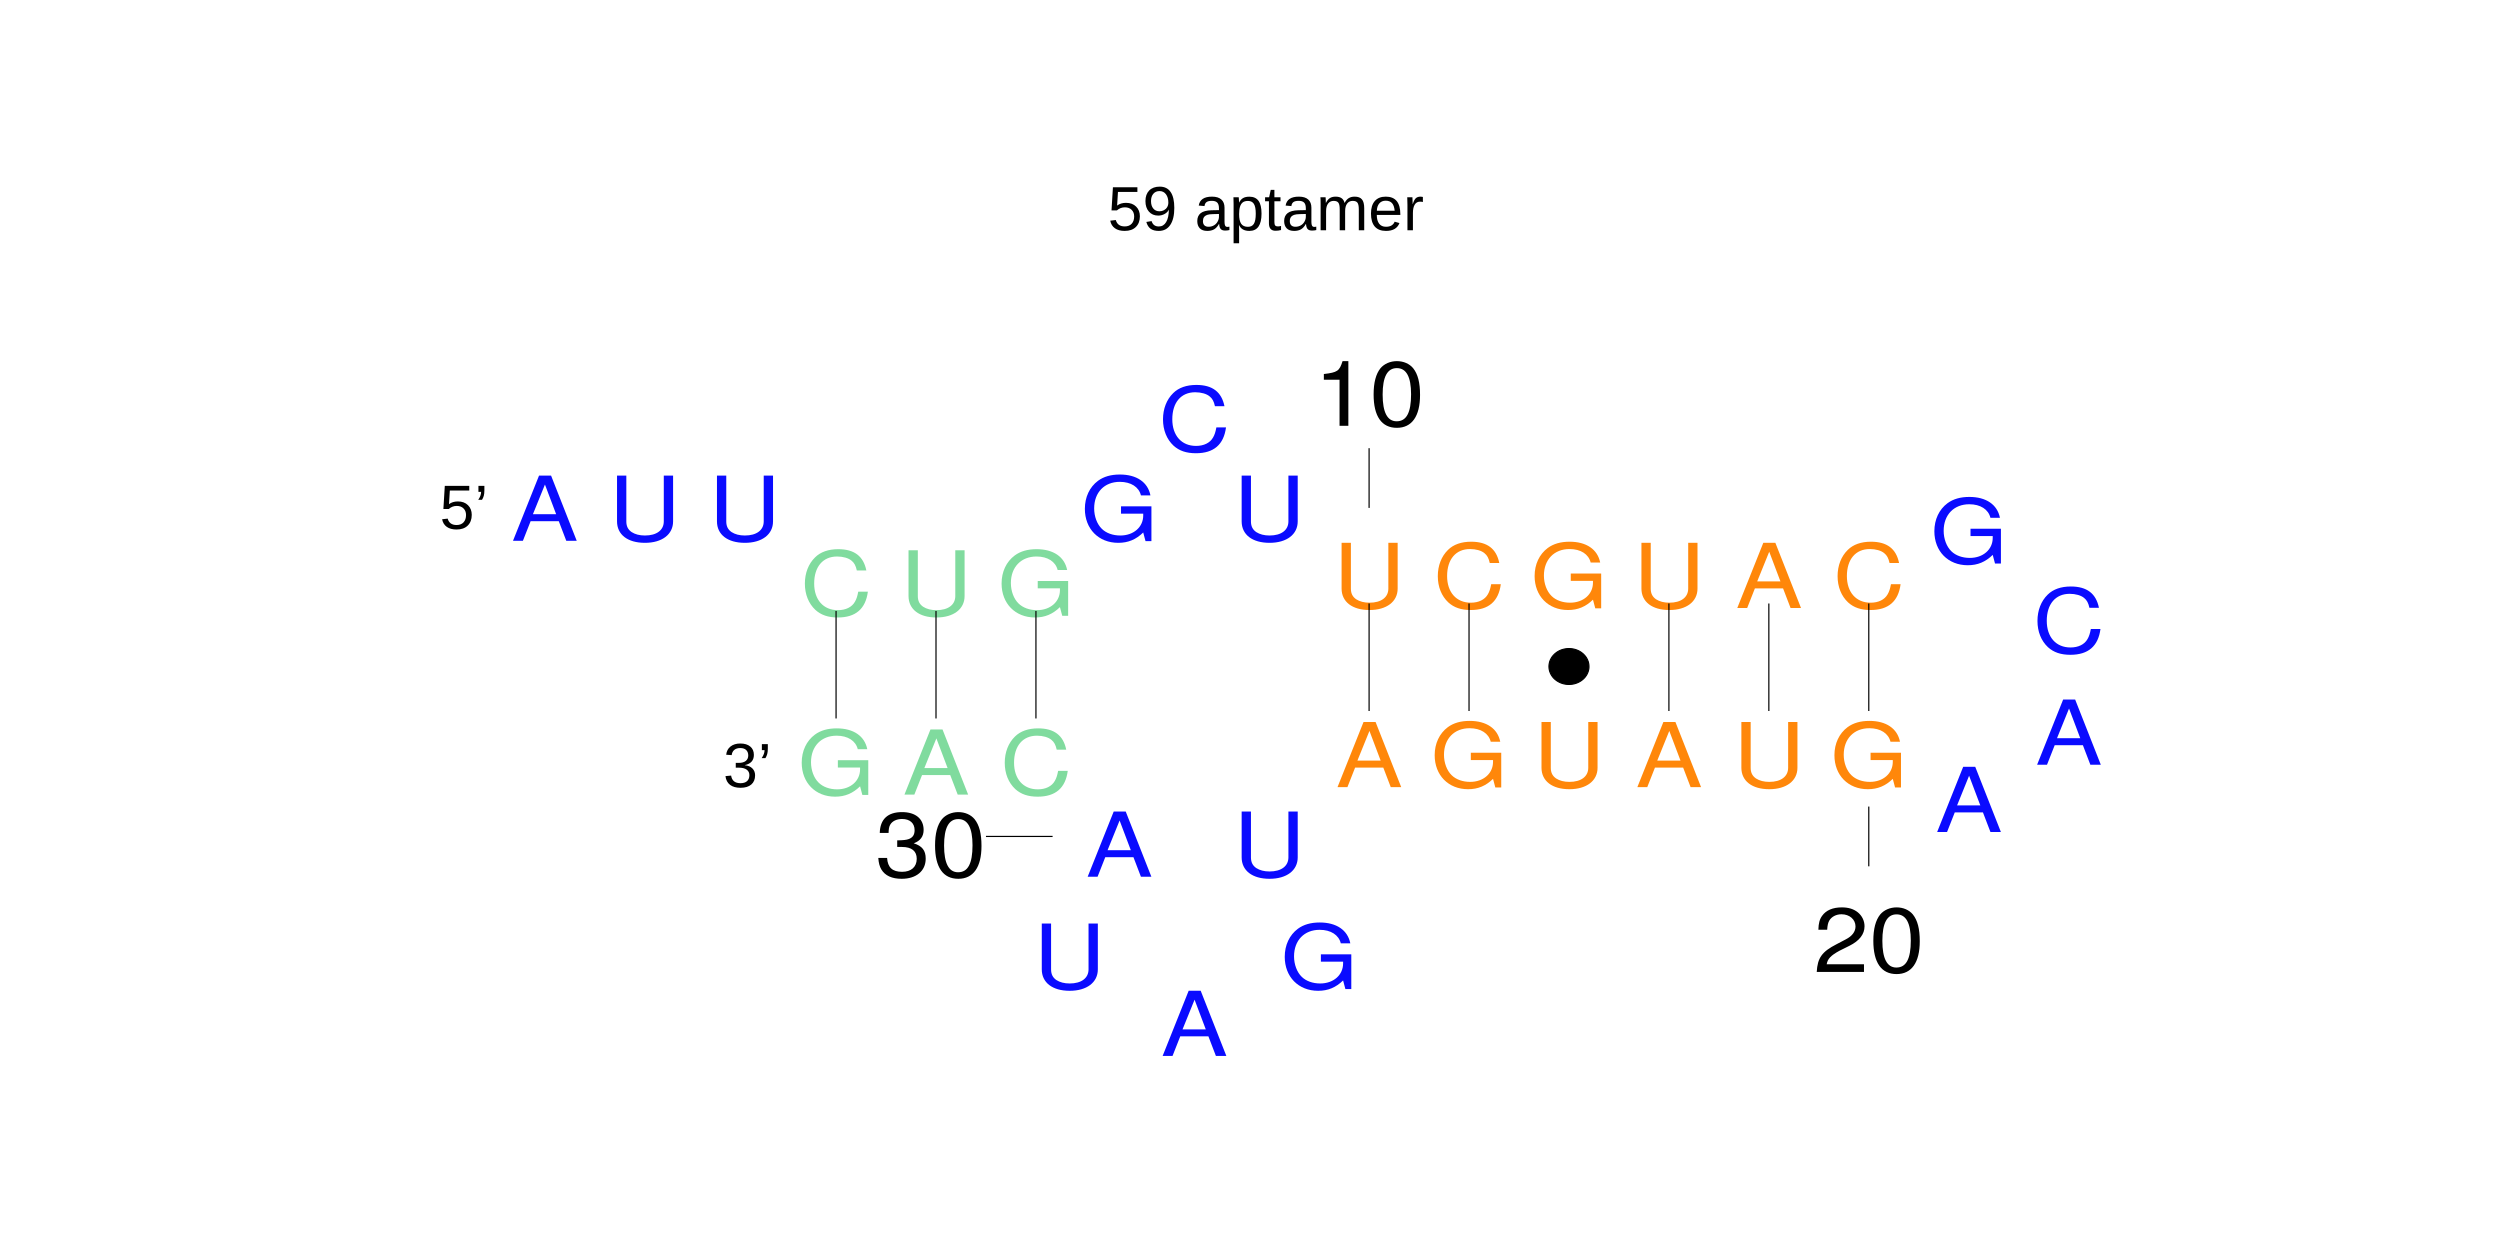
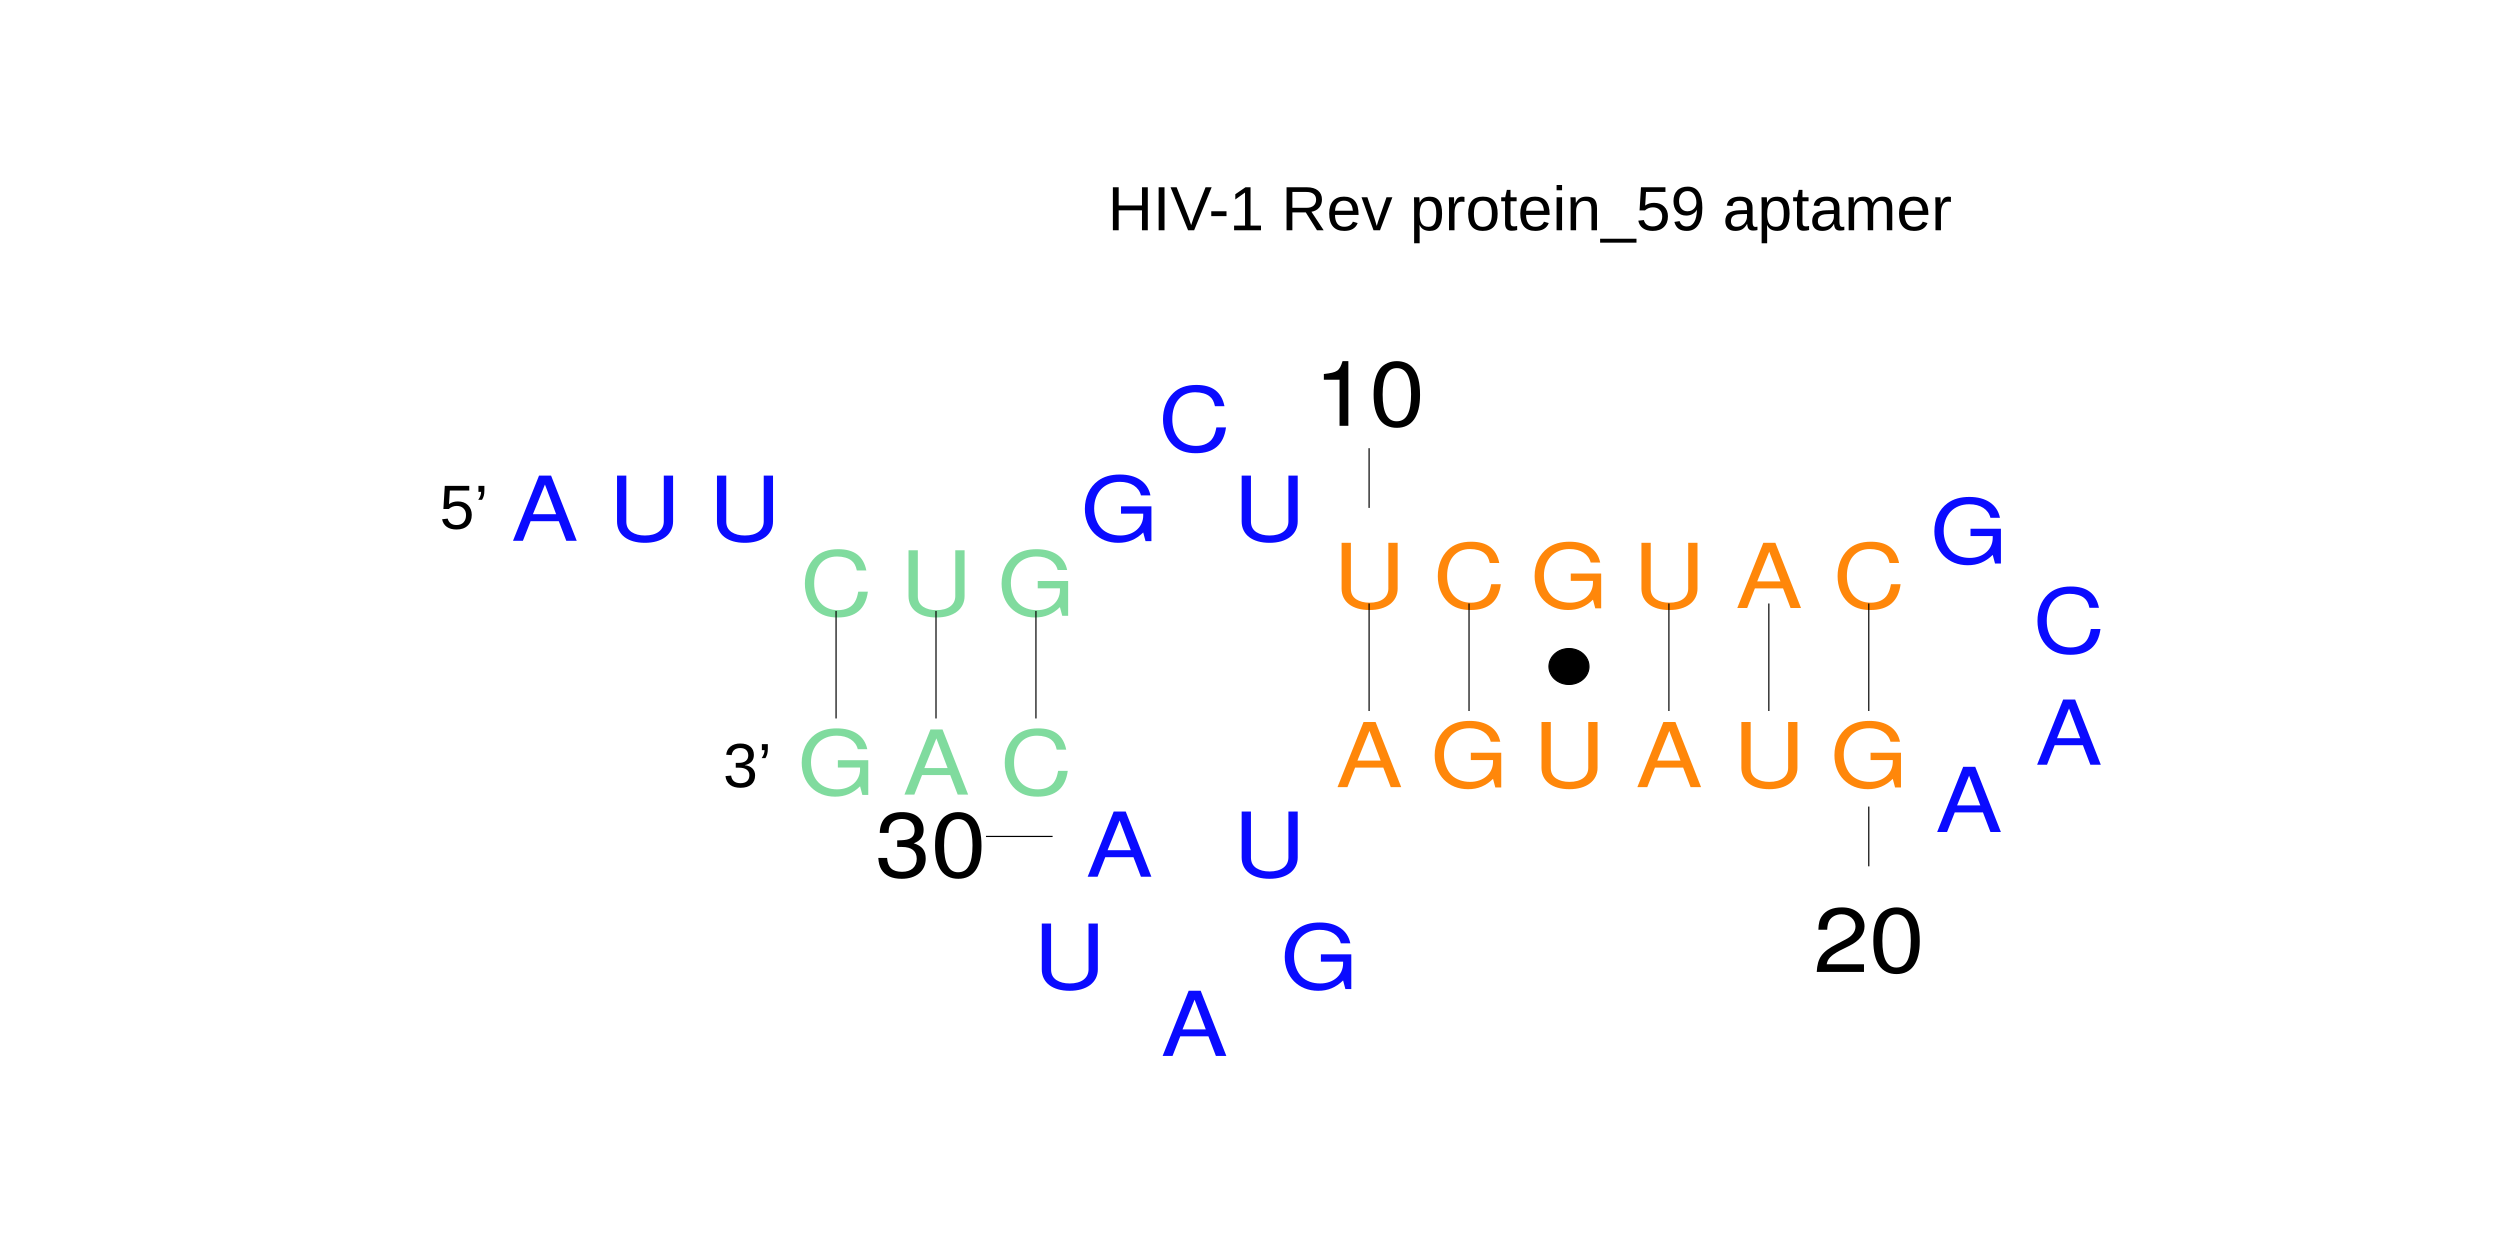
<svg xmlns="http://www.w3.org/2000/svg" id="图层_1" data-name="图层 1" viewBox="0 0 800 400">
  <defs>
    <style>.cls-1,.cls-2,.cls-3,.cls-5,.cls-6,.cls-7,.cls-8{isolation:isolate;font-size:28.61px;font-family:Helvetica;}.cls-1,.cls-2{fill:#0a0bff;}.cls-1,.cls-6,.cls-8{letter-spacing:-0.05em;}.cls-3,.cls-6{fill:#80db9e;}.cls-4{fill:none;}.cls-4,.cls-9{stroke:#000;stroke-miterlimit:3.05;stroke-width:0.38px;}.cls-7,.cls-8{fill:#ff870a;}.cls-10{font-size:20px;font-family:ArialMT, Arial;}.cls-11{letter-spacing:-0.04em;}</style>
  </defs>
  <g id="topgroup">
    <g id="ID000000">
      <g id="ID000002">
        <text class="cls-1" transform="translate(163.62 173.05) scale(1.12 1)">A</text>
      </g>
      <g id="ID000003">
        <text class="cls-2" transform="translate(194.72 173.05) scale(1.12 1)">U</text>
      </g>
      <g id="ID000004">
        <text class="cls-2" transform="translate(226.7 173.05) scale(1.12 1)">U</text>
      </g>
      <g id="ID000005">
        <text class="cls-3" transform="translate(256.02 196.94) scale(1.12 1)">C</text>
      </g>
      <g id="ID000006">
        <text class="cls-3" transform="translate(288 196.94) scale(1.12 1)">U</text>
      </g>
      <g id="ID000007">
        <text class="cls-3" transform="translate(319.09 196.94) scale(1.12 1)">G</text>
      </g>
      <g id="ID000008">
        <text class="cls-2" transform="translate(345.74 173.05) scale(1.12 1)">G</text>
      </g>
      <g id="ID000009">
        <text class="cls-2" transform="translate(370.62 144.38) scale(1.12 1)">C</text>
      </g>
      <g id="ID000010">
        <text class="cls-1" transform="translate(371.5 337.9) scale(1.12 1)">A</text>
      </g>
      <g id="ID000011">
        <text class="cls-2" transform="translate(330.64 316.4) scale(1.12 1)">U</text>
      </g>
      <g id="ID000012">
        <text class="cls-1" transform="translate(347.51 280.56) scale(1.12 1)">A</text>
      </g>
      <g id="ID000013">
        <line class="cls-4" x1="336.83" y1="267.66" x2="315.51" y2="267.66" />
      </g>
      <g id="ID000014">
        <text class="cls-5" transform="translate(280.02 280.56) scale(1.12 1)">30</text>
      </g>
      <g id="ID000015">
        <text class="cls-3" transform="translate(319.98 254.28) scale(1.12 1)">C</text>
      </g>
      <g id="ID000016">
        <text class="cls-6" transform="translate(288.88 254.28) scale(1.12 1)">A</text>
      </g>
      <g id="ID000017">
        <text class="cls-3" transform="translate(255.13 254.28) scale(1.12 1)">G</text>
      </g>
      <g id="ID000018">
        <line class="cls-4" x1="267.54" y1="195.51" x2="267.54" y2="229.91" />
      </g>
      <g id="ID000019">
        <line class="cls-4" x1="299.52" y1="195.51" x2="299.52" y2="229.91" />
      </g>
      <g id="ID000020">
        <line class="cls-4" x1="331.5" y1="195.51" x2="331.5" y2="229.91" />
      </g>
      <g id="ID000022">
        <text class="cls-2" transform="translate(394.6 173.05) scale(1.12 1)">U</text>
      </g>
      <g id="ID000023">
        <text class="cls-7" transform="translate(426.58 194.55) scale(1.12 1)">U</text>
      </g>
      <g id="ID000024">
        <line class="cls-4" x1="438.11" y1="162.53" x2="438.11" y2="143.42" />
      </g>
      <g id="ID000025">
        <text class="cls-5" transform="translate(420.36 136.25) scale(1.12 1)">10</text>
      </g>
      <g id="ID000026">
        <text class="cls-7" transform="translate(458.56 194.55) scale(1.12 1)">C</text>
      </g>
      <g id="ID000027">
        <text class="cls-7" transform="translate(489.66 194.55) scale(1.12 1)">G</text>
      </g>
      <g id="ID000028">
        <text class="cls-7" transform="translate(522.53 194.55) scale(1.12 1)">U</text>
      </g>
      <g id="ID000029">
        <text class="cls-8" transform="translate(555.39 194.55) scale(1.12 1)">A</text>
      </g>
      <g id="ID000030">
        <text class="cls-7" transform="translate(586.49 194.55) scale(1.12 1)">C</text>
      </g>
      <g id="ID000031">
        <text class="cls-2" transform="translate(617.58 180.22) scale(1.12 1)">G</text>
      </g>
      <g id="ID000032">
        <text class="cls-2" transform="translate(650.45 208.88) scale(1.12 1)">C</text>
      </g>
      <g id="ID000033">
        <text class="cls-1" transform="translate(651.33 244.72) scale(1.12 1)">A</text>
      </g>
      <g id="ID000034">
        <text class="cls-1" transform="translate(619.35 266.23) scale(1.12 1)">A</text>
      </g>
      <g id="ID000035">
        <text class="cls-7" transform="translate(585.6 251.89) scale(1.12 1)">G</text>
      </g>
      <g id="ID000036">
        <line class="cls-4" x1="598.01" y1="258.1" x2="598.01" y2="277.22" />
      </g>
      <g id="ID000037">
        <text class="cls-5" transform="translate(580.27 311.05) scale(1.12 1)">20</text>
      </g>
      <g id="ID000038">
        <text class="cls-7" transform="translate(554.51 251.89) scale(1.12 1)">U</text>
      </g>
      <g id="ID000039">
        <text class="cls-8" transform="translate(523.41 251.89) scale(1.12 1)">A</text>
      </g>
      <g id="ID000040">
        <text class="cls-7" transform="translate(490.55 251.89) scale(1.12 1)">U</text>
      </g>
      <g id="ID000041">
        <text class="cls-7" transform="translate(457.68 251.89) scale(1.12 1)">G</text>
      </g>
      <g id="ID000042">
        <text class="cls-8" transform="translate(427.46 251.89) scale(1.12 1)">A</text>
      </g>
      <g id="ID000043">
        <text class="cls-2" transform="translate(394.6 280.56) scale(1.12 1)">U</text>
      </g>
      <g id="ID000044">
        <text class="cls-2" transform="translate(409.7 316.4) scale(1.12 1)">G</text>
      </g>
      <g id="ID000045">
        <line class="cls-4" x1="438.11" y1="193.12" x2="438.11" y2="227.52" />
      </g>
      <g id="ID000046">
        <line class="cls-4" x1="470.09" y1="193.12" x2="470.09" y2="227.52" />
      </g>
      <g id="ID000047">
        <polygon class="cls-9" points="502.07 219.01 502.48 219 502.88 218.97 503.28 218.91 503.68 218.83 504.06 218.73 504.45 218.6 504.82 218.46 505.18 218.29 505.53 218.1 505.86 217.9 506.18 217.67 506.48 217.43 506.77 217.17 507.03 216.9 507.28 216.61 507.5 216.3 507.71 215.99 507.89 215.66 508.04 215.33 508.18 214.98 508.29 214.63 508.37 214.28 508.43 213.92 508.46 213.55 508.46 213.19 508.44 212.83 508.4 212.47 508.33 212.11 508.24 211.75 508.11 211.41 507.97 211.06 507.8 210.74 507.61 210.41 507.39 210.1 507.16 209.81 506.9 209.53 506.63 209.26 506.33 209.01 506.02 208.77 505.7 208.56 505.36 208.36 505 208.18 504.63 208.03 504.26 207.89 503.87 207.78 503.48 207.69 503.08 207.62 502.68 207.57 502.27 207.55 501.87 207.55 501.46 207.57 501.06 207.62 500.66 207.69 500.27 207.78 499.88 207.89 499.5 208.03 499.14 208.18 498.78 208.36 498.44 208.56 498.12 208.77 497.81 209.01 497.51 209.26 497.24 209.53 496.98 209.81 496.74 210.1 496.53 210.41 496.34 210.74 496.17 211.06 496.02 211.41 495.9 211.75 495.81 212.11 495.74 212.47 495.69 212.83 495.67 213.19 495.68 213.55 495.71 213.92 495.77 214.28 495.85 214.63 495.96 214.98 496.1 215.33 496.25 215.66 496.43 215.99 496.63 216.3 496.86 216.61 497.1 216.9 497.37 217.17 497.65 217.43 497.96 217.67 498.28 217.9 498.61 218.1 498.96 218.29 499.32 218.46 499.69 218.6 500.07 218.73 500.46 218.83 500.86 218.91 501.26 218.97 501.66 219 502.07 219.01" />
      </g>
      <g id="ID000048">
        <line class="cls-4" x1="534.05" y1="193.12" x2="534.05" y2="227.52" />
      </g>
      <g id="ID000049">
        <line class="cls-4" x1="566.03" y1="193.12" x2="566.03" y2="227.52" />
      </g>
      <g id="ID000050">
        <line class="cls-4" x1="598.01" y1="193.12" x2="598.01" y2="227.52" />
      </g>
    </g>
  </g>
-   <text class="cls-10" transform="translate(354.48 73.69)">59 aptamer</text>
+   <text class="cls-10" transform="translate(354.48 73.69)">HIV-1 Rev protein_59 aptamer</text>
  <text class="cls-10" transform="translate(140.68 169.24)">5<tspan class="cls-11" x="11.12" y="0">’</tspan>
  </text>
  <text class="cls-10" transform="translate(231.38 251.89)">3<tspan class="cls-11" x="11.12" y="0">’</tspan>
  </text>
</svg>
